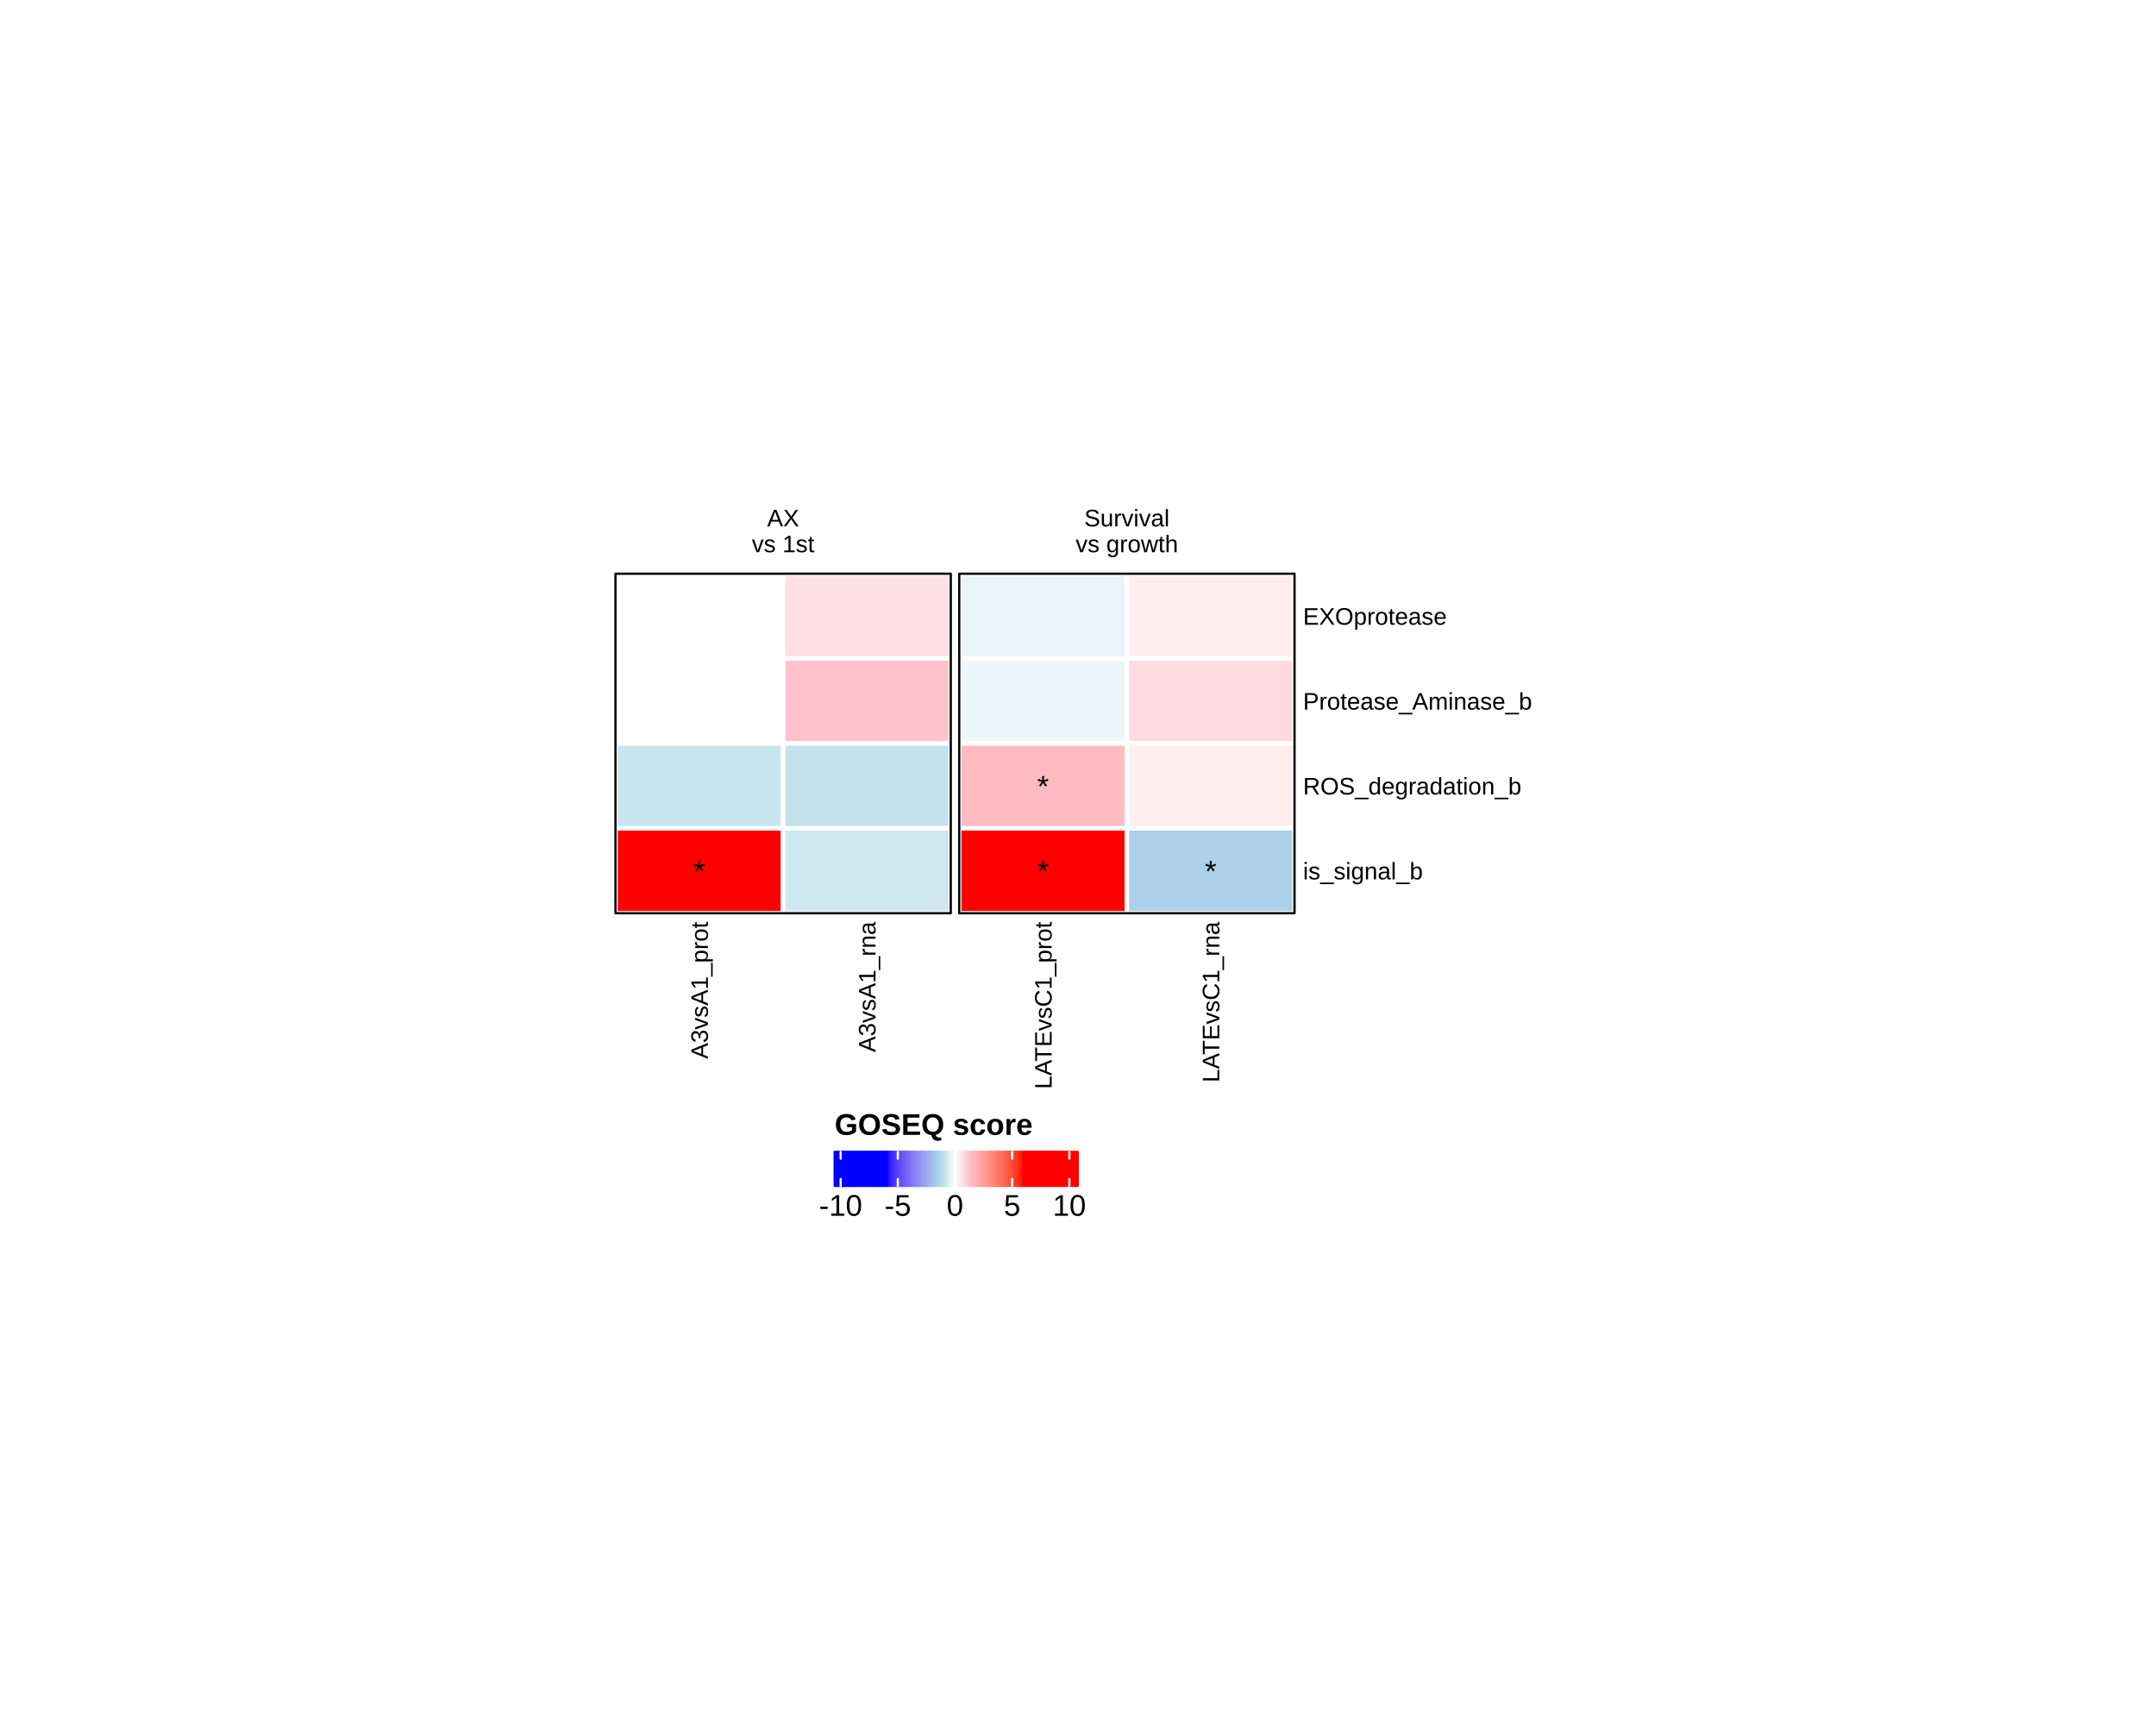
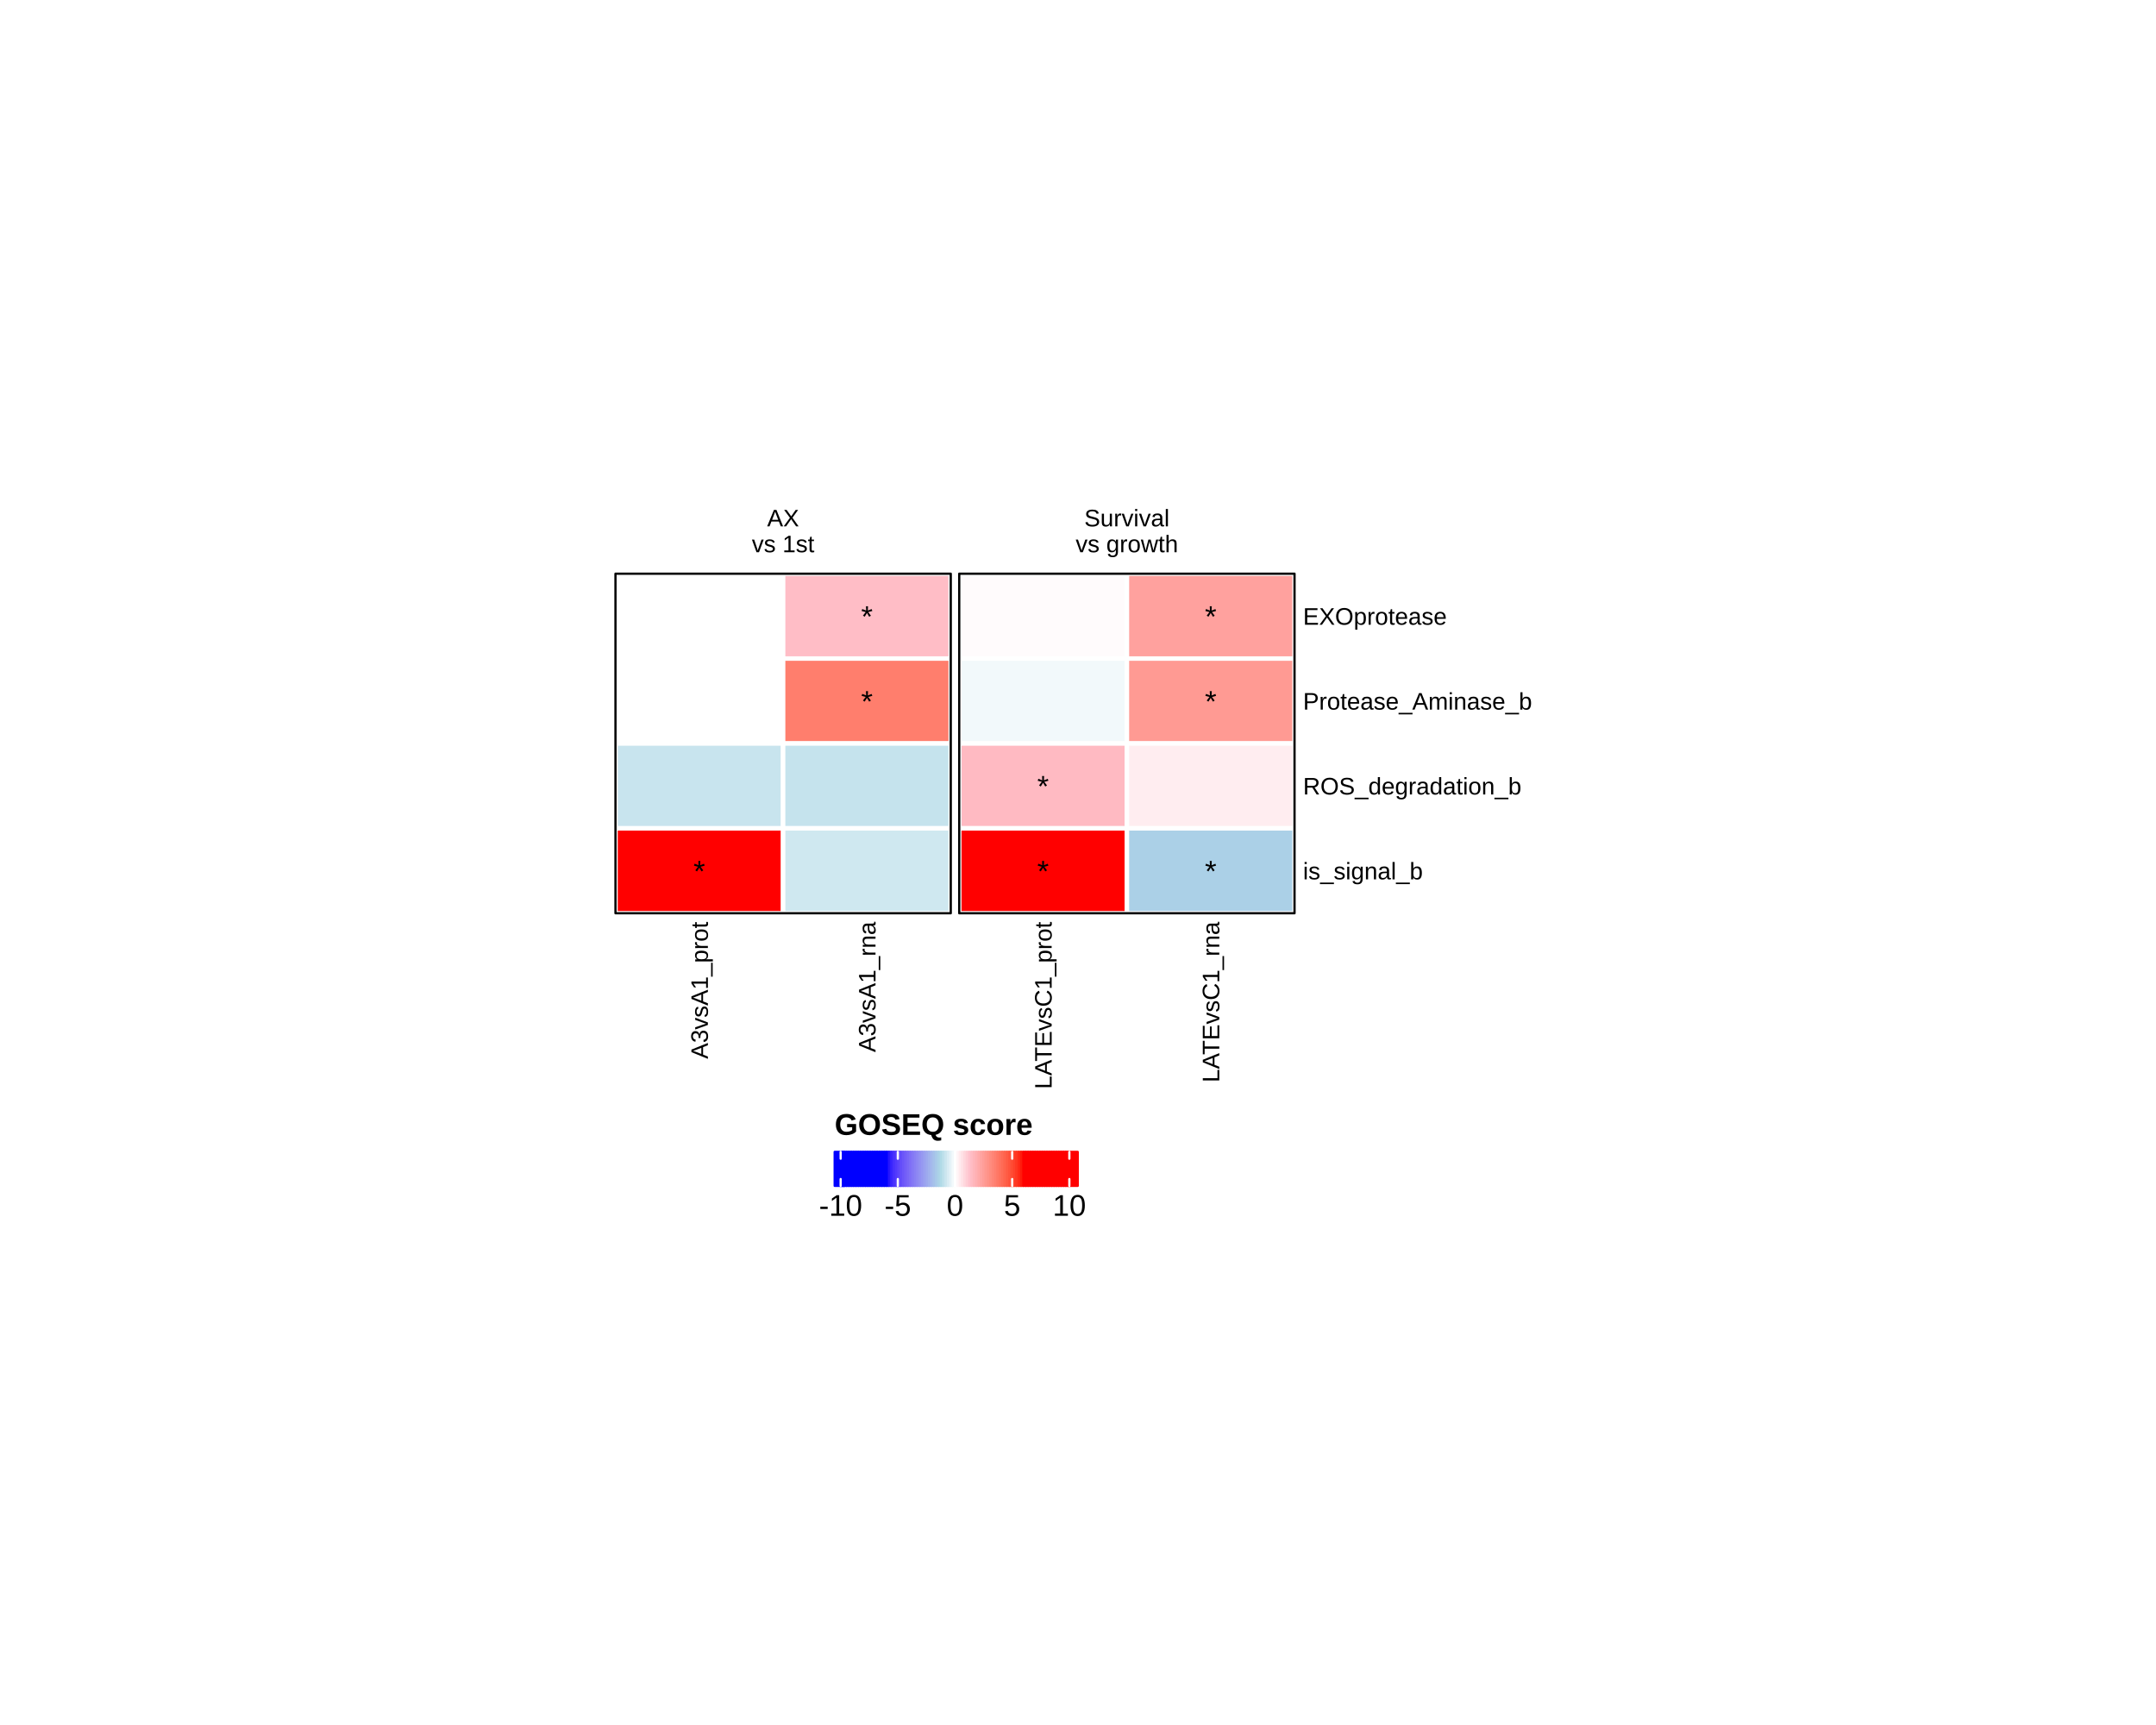
<svg xmlns="http://www.w3.org/2000/svg" class="svglite" width="720.00pt" height="576.00pt" viewBox="0 0 720.00 576.00">
  <defs>
    <style type="text/css">
    .svglite line, .svglite polyline, .svglite polygon, .svglite path, .svglite rect, .svglite circle {
      fill: none;
      stroke: #000000;
      stroke-linecap: round;
      stroke-linejoin: round;
      stroke-miterlimit: 10.00;
    }
    .svglite text {
      white-space: pre;
    }
  </style>
  </defs>
  <rect width="100%" height="100%" style="stroke: none; fill: #FFFFFF;" />
  <defs>
    <clipPath id="cpMC4wMHw3MjAuMDB8MC4wMHw1NzYuMDA=">
      <rect x="0.00" y="0.00" width="720.00" height="576.00" />
    </clipPath>
  </defs>
  <g clip-path="url(#cpMC4wMHw3MjAuMDB8MC4wMHw1NzYuMDA=)">
    <rect x="198.64" y="164.53" width="322.71" height="246.93" style="stroke-width: 0.75; stroke: #FFFFFF; fill: #FFFFFF;" />
    <rect x="205.54" y="191.56" width="55.98" height="28.35" style="stroke-width: 1.50; stroke: #FFFFFF; fill: #FFFFFF;" />
    <rect x="205.54" y="219.90" width="55.98" height="28.35" style="stroke-width: 1.50; stroke: #FFFFFF; fill: #FFFFFF;" />
    <rect x="205.54" y="248.25" width="55.98" height="28.35" style="stroke-width: 1.50; stroke: #FFFFFF; fill: #C8E4EE;" />
    <rect x="205.54" y="276.60" width="55.98" height="28.35" style="stroke-width: 1.50; stroke: #FFFFFF; fill: #FF0000;" />
-     <rect x="261.52" y="191.56" width="55.98" height="28.35" style="stroke-width: 1.50; stroke: #FFFFFF; fill: #FFE0E5;" />
-     <rect x="261.52" y="219.90" width="55.98" height="28.35" style="stroke-width: 1.50; stroke: #FFFFFF; fill: #FFC1CC;" />
+     <rect x="261.52" y="191.56" width="55.98" height="28.35" style="stroke-width: 1.50; stroke: #FFFFFF; fill: #FFBDC6;" />
+     <rect x="261.52" y="219.90" width="55.98" height="28.35" style="stroke-width: 1.50; stroke: #FFFFFF; fill: #FF7E6D;" />
    <rect x="261.52" y="248.25" width="55.98" height="28.35" style="stroke-width: 1.50; stroke: #FFFFFF; fill: #C5E3ED;" />
    <rect x="261.52" y="276.60" width="55.98" height="28.35" style="stroke-width: 1.50; stroke: #FFFFFF; fill: #CFE8F0;" />
+     <text x="289.52" y="209.31" text-anchor="middle" style="font-size: 10.00px; font-family: &quot;Arial&quot;;" textLength="3.90px" lengthAdjust="spacingAndGlyphs">*</text>
+     <text x="289.52" y="237.66" text-anchor="middle" style="font-size: 10.00px; font-family: &quot;Arial&quot;;" textLength="3.90px" lengthAdjust="spacingAndGlyphs">*</text>
    <text x="233.53" y="294.35" text-anchor="middle" style="font-size: 10.00px; font-family: &quot;Arial&quot;;" textLength="3.90px" lengthAdjust="spacingAndGlyphs">*</text>
    <rect x="205.54" y="191.56" width="111.97" height="113.39" style="stroke-width: 0.75;" />
-     <rect x="320.34" y="191.56" width="55.98" height="28.35" style="stroke-width: 1.50; stroke: #FFFFFF; fill: #EBF5F9;" />
-     <rect x="320.34" y="219.90" width="55.98" height="28.35" style="stroke-width: 1.50; stroke: #FFFFFF; fill: #EDF6F9;" />
+     <rect x="320.34" y="191.56" width="55.98" height="28.35" style="stroke-width: 1.50; stroke: #FFFFFF; fill: #FFFBFC;" />
+     <rect x="320.34" y="219.90" width="55.98" height="28.35" style="stroke-width: 1.50; stroke: #FFFFFF; fill: #F2F9FB;" />
    <rect x="320.34" y="248.25" width="55.98" height="28.35" style="stroke-width: 1.50; stroke: #FFFFFF; fill: #FFBAC2;" />
    <rect x="320.34" y="276.60" width="55.98" height="28.35" style="stroke-width: 1.50; stroke: #FFFFFF; fill: #FF0000;" />
-     <rect x="376.33" y="191.56" width="55.98" height="28.35" style="stroke-width: 1.50; stroke: #FFFFFF; fill: #FFEEF1;" />
-     <rect x="376.33" y="219.90" width="55.98" height="28.35" style="stroke-width: 1.50; stroke: #FFFFFF; fill: #FFDBE1;" />
+     <rect x="376.33" y="191.56" width="55.98" height="28.35" style="stroke-width: 1.50; stroke: #FFFFFF; fill: #FFA19E;" />
+     <rect x="376.33" y="219.90" width="55.98" height="28.35" style="stroke-width: 1.50; stroke: #FFFFFF; fill: #FF9A93;" />
    <rect x="376.33" y="248.25" width="55.98" height="28.35" style="stroke-width: 1.50; stroke: #FFFFFF; fill: #FFEDF0;" />
    <rect x="376.33" y="276.60" width="55.98" height="28.35" style="stroke-width: 1.50; stroke: #FFFFFF; fill: #ABD0E7;" />
+     <text x="404.32" y="209.31" text-anchor="middle" style="font-size: 10.00px; font-family: &quot;Arial&quot;;" textLength="3.90px" lengthAdjust="spacingAndGlyphs">*</text>
+     <text x="404.32" y="237.66" text-anchor="middle" style="font-size: 10.00px; font-family: &quot;Arial&quot;;" textLength="3.90px" lengthAdjust="spacingAndGlyphs">*</text>
    <text x="348.33" y="266.00" text-anchor="middle" style="font-size: 10.00px; font-family: &quot;Arial&quot;;" textLength="3.90px" lengthAdjust="spacingAndGlyphs">*</text>
    <text x="348.33" y="294.35" text-anchor="middle" style="font-size: 10.00px; font-family: &quot;Arial&quot;;" textLength="3.90px" lengthAdjust="spacingAndGlyphs">*</text>
    <text x="404.32" y="294.35" text-anchor="middle" style="font-size: 10.00px; font-family: &quot;Arial&quot;;" textLength="3.90px" lengthAdjust="spacingAndGlyphs">*</text>
    <rect x="320.34" y="191.56" width="111.97" height="113.39" style="stroke-width: 0.75;" />
    <text x="261.52" y="175.76" text-anchor="middle" style="font-size: 8.00px; font-family: &quot;Arial&quot;;" textLength="10.67px" lengthAdjust="spacingAndGlyphs">AX</text>
    <text x="261.52" y="184.40" text-anchor="middle" style="font-size: 8.00px; font-family: &quot;Arial&quot;;" textLength="20.91px" lengthAdjust="spacingAndGlyphs">vs 1st</text>
    <text x="376.33" y="175.76" text-anchor="middle" style="font-size: 8.00px; font-family: &quot;Arial&quot;;" textLength="28.46px" lengthAdjust="spacingAndGlyphs">Survival</text>
    <text x="376.33" y="184.40" text-anchor="middle" style="font-size: 8.00px; font-family: &quot;Arial&quot;;" textLength="34.24px" lengthAdjust="spacingAndGlyphs">vs growth</text>
    <text x="435.15" y="208.60" style="font-size: 8.00px; font-family: &quot;Arial&quot;;" textLength="48.03px" lengthAdjust="spacingAndGlyphs">EXOprotease</text>
    <text x="435.15" y="236.94" style="font-size: 8.00px; font-family: &quot;Arial&quot;;" textLength="76.50px" lengthAdjust="spacingAndGlyphs">Protease_Aminase_b</text>
    <text x="435.15" y="265.29" style="font-size: 8.00px; font-family: &quot;Arial&quot;;" textLength="72.94px" lengthAdjust="spacingAndGlyphs">ROS_degradation_b</text>
    <text x="435.15" y="293.63" style="font-size: 8.00px; font-family: &quot;Arial&quot;;" textLength="40.04px" lengthAdjust="spacingAndGlyphs">is_signal_b</text>
    <text transform="translate(236.40,307.78) rotate(-90)" text-anchor="end" style="font-size: 8.00px; font-family: &quot;Arial&quot;;" textLength="45.81px" lengthAdjust="spacingAndGlyphs">A3vsA1_prot</text>
    <text transform="translate(292.38,307.78) rotate(-90)" text-anchor="end" style="font-size: 8.00px; font-family: &quot;Arial&quot;;" textLength="43.59px" lengthAdjust="spacingAndGlyphs">A3vsA1_rna</text>
    <text transform="translate(351.20,307.78) rotate(-90)" text-anchor="end" style="font-size: 8.00px; font-family: &quot;Arial&quot;;" textLength="55.89px" lengthAdjust="spacingAndGlyphs">LATEvsC1_prot</text>
    <text transform="translate(407.18,307.78) rotate(-90)" text-anchor="end" style="font-size: 8.00px; font-family: &quot;Arial&quot;;" textLength="53.66px" lengthAdjust="spacingAndGlyphs">LATEvsC1_rna</text>
    <text x="278.74" y="378.95" style="font-size: 10.00px; font-weight: bold; font-family: &quot;Arial&quot;;" textLength="66.14px" lengthAdjust="spacingAndGlyphs">GOSEQ score</text>
    <text x="280.74" y="405.97" text-anchor="middle" style="font-size: 10.00px; font-family: &quot;Arial&quot;;" textLength="14.46px" lengthAdjust="spacingAndGlyphs">-10</text>
    <text x="299.83" y="405.97" text-anchor="middle" style="font-size: 10.00px; font-family: &quot;Arial&quot;;" textLength="8.90px" lengthAdjust="spacingAndGlyphs">-5</text>
    <text x="318.93" y="405.97" text-anchor="middle" style="font-size: 10.00px; font-family: &quot;Arial&quot;;" textLength="5.57px" lengthAdjust="spacingAndGlyphs">0</text>
    <text x="338.02" y="405.97" text-anchor="middle" style="font-size: 10.00px; font-family: &quot;Arial&quot;;" textLength="5.57px" lengthAdjust="spacingAndGlyphs">5</text>
    <text x="357.11" y="405.97" text-anchor="middle" style="font-size: 10.00px; font-family: &quot;Arial&quot;;" textLength="11.13px" lengthAdjust="spacingAndGlyphs">10</text>
    <rect x="278.74" y="384.63" width="3.19" height="11.34" style="stroke-width: 0.75; stroke: #0000FF; fill: #0000FF;" />
    <rect x="281.13" y="384.63" width="0.79" height="11.34" style="stroke-width: 0.75; stroke: #0000FF; fill: #0000FF;" />
    <rect x="281.92" y="384.63" width="0.79" height="11.34" style="stroke-width: 0.75; stroke: #0000FF; fill: #0000FF;" />
    <rect x="282.70" y="384.63" width="0.79" height="11.34" style="stroke-width: 0.75; stroke: #0000FF; fill: #0000FF;" />
    <rect x="283.49" y="384.63" width="0.79" height="11.34" style="stroke-width: 0.75; stroke: #0000FF; fill: #0000FF;" />
    <rect x="284.28" y="384.63" width="0.79" height="11.34" style="stroke-width: 0.75; stroke: #0000FF; fill: #0000FF;" />
    <rect x="285.07" y="384.63" width="0.79" height="11.34" style="stroke-width: 0.75; stroke: #0000FF; fill: #0000FF;" />
    <rect x="285.85" y="384.63" width="0.79" height="11.34" style="stroke-width: 0.75; stroke: #0000FF; fill: #0000FF;" />
    <rect x="286.64" y="384.63" width="0.79" height="11.34" style="stroke-width: 0.75; stroke: #0000FF; fill: #0000FF;" />
    <rect x="287.43" y="384.63" width="0.79" height="11.34" style="stroke-width: 0.75; stroke: #0000FF; fill: #0000FF;" />
    <rect x="288.22" y="384.63" width="0.79" height="11.34" style="stroke-width: 0.75; stroke: #0000FF; fill: #0000FF;" />
    <rect x="289.00" y="384.63" width="0.79" height="11.34" style="stroke-width: 0.75; stroke: #0000FF; fill: #0000FF;" />
    <rect x="289.79" y="384.63" width="0.79" height="11.34" style="stroke-width: 0.75; stroke: #0000FF; fill: #0000FF;" />
    <rect x="290.58" y="384.63" width="0.79" height="11.34" style="stroke-width: 0.75; stroke: #0000FF; fill: #0000FF;" />
    <rect x="291.37" y="384.63" width="0.79" height="11.34" style="stroke-width: 0.75; stroke: #0000FF; fill: #0000FF;" />
    <rect x="292.15" y="384.63" width="0.79" height="11.34" style="stroke-width: 0.75; stroke: #0000FF; fill: #0000FF;" />
    <rect x="292.94" y="384.63" width="0.79" height="11.34" style="stroke-width: 0.75; stroke: #0000FF; fill: #0000FF;" />
    <rect x="293.73" y="384.63" width="0.79" height="11.34" style="stroke-width: 0.75; stroke: #0000FF; fill: #0000FF;" />
    <rect x="294.52" y="384.63" width="0.79" height="11.34" style="stroke-width: 0.75; stroke: #0000FF; fill: #0000FF;" />
    <rect x="295.30" y="384.63" width="0.79" height="11.34" style="stroke-width: 0.75; stroke: #0000FF; fill: #0000FF;" />
    <rect x="296.09" y="384.63" width="0.79" height="11.34" style="stroke-width: 0.75; stroke: #0000FF; fill: #0000FF;" />
    <rect x="296.88" y="384.63" width="0.79" height="11.34" style="stroke-width: 0.75; stroke: #2414FE; fill: #2414FE;" />
    <rect x="297.67" y="384.63" width="0.79" height="11.34" style="stroke-width: 0.75; stroke: #3924FE; fill: #3924FE;" />
    <rect x="298.45" y="384.63" width="0.79" height="11.34" style="stroke-width: 0.75; stroke: #4730FD; fill: #4730FD;" />
    <rect x="299.24" y="384.63" width="0.79" height="11.34" style="stroke-width: 0.75; stroke: #523AFC; fill: #523AFC;" />
    <rect x="300.03" y="384.63" width="0.79" height="11.34" style="stroke-width: 0.75; stroke: #5C44FB; fill: #5C44FB;" />
    <rect x="300.81" y="384.63" width="0.79" height="11.34" style="stroke-width: 0.75; stroke: #644DFA; fill: #644DFA;" />
    <rect x="301.60" y="384.63" width="0.79" height="11.34" style="stroke-width: 0.75; stroke: #6C56F9; fill: #6C56F9;" />
    <rect x="302.39" y="384.63" width="0.79" height="11.34" style="stroke-width: 0.75; stroke: #735EF8; fill: #735EF8;" />
    <rect x="303.18" y="384.63" width="0.79" height="11.34" style="stroke-width: 0.75; stroke: #7967F7; fill: #7967F7;" />
    <rect x="303.96" y="384.63" width="0.79" height="11.34" style="stroke-width: 0.75; stroke: #7F6FF6; fill: #7F6FF6;" />
    <rect x="304.75" y="384.63" width="0.79" height="11.34" style="stroke-width: 0.75; stroke: #8478F5; fill: #8478F5;" />
    <rect x="305.54" y="384.63" width="0.79" height="11.34" style="stroke-width: 0.75; stroke: #8980F4; fill: #8980F4;" />
    <rect x="306.33" y="384.63" width="0.79" height="11.34" style="stroke-width: 0.75; stroke: #8E88F3; fill: #8E88F3;" />
    <rect x="307.11" y="384.63" width="0.79" height="11.34" style="stroke-width: 0.75; stroke: #9290F2; fill: #9290F2;" />
    <rect x="307.90" y="384.63" width="0.79" height="11.34" style="stroke-width: 0.75; stroke: #9698F1; fill: #9698F1;" />
    <rect x="308.69" y="384.63" width="0.79" height="11.34" style="stroke-width: 0.75; stroke: #9AA1F0; fill: #9AA1F0;" />
    <rect x="309.48" y="384.63" width="0.79" height="11.34" style="stroke-width: 0.75; stroke: #9DA9EE; fill: #9DA9EE;" />
    <rect x="310.26" y="384.63" width="0.79" height="11.34" style="stroke-width: 0.75; stroke: #A1B1ED; fill: #A1B1ED;" />
    <rect x="311.05" y="384.63" width="0.79" height="11.34" style="stroke-width: 0.75; stroke: #A4B9EC; fill: #A4B9EC;" />
    <rect x="311.84" y="384.63" width="0.79" height="11.34" style="stroke-width: 0.75; stroke: #A6C1EA; fill: #A6C1EA;" />
    <rect x="312.63" y="384.63" width="0.79" height="11.34" style="stroke-width: 0.75; stroke: #A9CAE9; fill: #A9CAE9;" />
    <rect x="313.41" y="384.63" width="0.79" height="11.34" style="stroke-width: 0.75; stroke: #ABD2E7; fill: #ABD2E7;" />
    <rect x="314.20" y="384.63" width="0.79" height="11.34" style="stroke-width: 0.75; stroke: #B0DAE7; fill: #B0DAE7;" />
    <rect x="314.99" y="384.63" width="0.79" height="11.34" style="stroke-width: 0.75; stroke: #BEE0EB; fill: #BEE0EB;" />
    <rect x="315.78" y="384.63" width="0.79" height="11.34" style="stroke-width: 0.75; stroke: #CBE6EF; fill: #CBE6EF;" />
    <rect x="316.56" y="384.63" width="0.79" height="11.34" style="stroke-width: 0.75; stroke: #D8ECF3; fill: #D8ECF3;" />
    <rect x="317.35" y="384.63" width="0.79" height="11.34" style="stroke-width: 0.75; stroke: #E5F2F7; fill: #E5F2F7;" />
    <rect x="318.14" y="384.63" width="0.79" height="11.34" style="stroke-width: 0.75; stroke: #F2F9FB; fill: #F2F9FB;" />
    <rect x="318.93" y="384.63" width="0.79" height="11.34" style="stroke-width: 0.75; stroke: #FFFFFF; fill: #FFFFFF;" />
    <rect x="319.71" y="384.63" width="0.79" height="11.34" style="stroke-width: 0.75; stroke: #FFF5F7; fill: #FFF5F7;" />
    <rect x="320.50" y="384.63" width="0.79" height="11.34" style="stroke-width: 0.75; stroke: #FFEBEE; fill: #FFEBEE;" />
    <rect x="321.29" y="384.63" width="0.79" height="11.34" style="stroke-width: 0.75; stroke: #FFE1E6; fill: #FFE1E6;" />
    <rect x="322.07" y="384.63" width="0.79" height="11.34" style="stroke-width: 0.75; stroke: #FFD7DD; fill: #FFD7DD;" />
    <rect x="322.86" y="384.63" width="0.79" height="11.34" style="stroke-width: 0.75; stroke: #FFCDD5; fill: #FFCDD5;" />
    <rect x="323.65" y="384.63" width="0.79" height="11.34" style="stroke-width: 0.75; stroke: #FFC2CD; fill: #FFC2CD;" />
    <rect x="324.44" y="384.63" width="0.79" height="11.34" style="stroke-width: 0.75; stroke: #FFBCC4; fill: #FFBCC4;" />
    <rect x="325.22" y="384.63" width="0.79" height="11.34" style="stroke-width: 0.75; stroke: #FFB6BB; fill: #FFB6BB;" />
    <rect x="326.01" y="384.63" width="0.79" height="11.34" style="stroke-width: 0.75; stroke: #FFB0B3; fill: #FFB0B3;" />
    <rect x="326.80" y="384.63" width="0.79" height="11.34" style="stroke-width: 0.75; stroke: #FFAAAA; fill: #FFAAAA;" />
    <rect x="327.59" y="384.63" width="0.79" height="11.34" style="stroke-width: 0.75; stroke: #FFA4A1; fill: #FFA4A1;" />
    <rect x="328.37" y="384.63" width="0.79" height="11.34" style="stroke-width: 0.75; stroke: #FF9E99; fill: #FF9E99;" />
    <rect x="329.16" y="384.63" width="0.79" height="11.34" style="stroke-width: 0.75; stroke: #FF9890; fill: #FF9890;" />
    <rect x="329.95" y="384.63" width="0.79" height="11.34" style="stroke-width: 0.75; stroke: #FF9288; fill: #FF9288;" />
    <rect x="330.74" y="384.63" width="0.79" height="11.34" style="stroke-width: 0.75; stroke: #FF8C7F; fill: #FF8C7F;" />
    <rect x="331.52" y="384.63" width="0.79" height="11.34" style="stroke-width: 0.75; stroke: #FF8577; fill: #FF8577;" />
    <rect x="332.31" y="384.63" width="0.79" height="11.34" style="stroke-width: 0.75; stroke: #FF7F6F; fill: #FF7F6F;" />
    <rect x="333.10" y="384.63" width="0.79" height="11.34" style="stroke-width: 0.75; stroke: #FF7866; fill: #FF7866;" />
    <rect x="333.89" y="384.63" width="0.79" height="11.34" style="stroke-width: 0.75; stroke: #FF725E; fill: #FF725E;" />
    <rect x="334.67" y="384.63" width="0.79" height="11.34" style="stroke-width: 0.75; stroke: #FF6B56; fill: #FF6B56;" />
    <rect x="335.46" y="384.63" width="0.79" height="11.34" style="stroke-width: 0.75; stroke: #FF644D; fill: #FF644D;" />
    <rect x="336.25" y="384.63" width="0.79" height="11.34" style="stroke-width: 0.75; stroke: #FF5C45; fill: #FF5C45;" />
    <rect x="337.04" y="384.63" width="0.79" height="11.34" style="stroke-width: 0.75; stroke: #FF543D; fill: #FF543D;" />
    <rect x="337.82" y="384.63" width="0.79" height="11.34" style="stroke-width: 0.75; stroke: #FF4C34; fill: #FF4C34;" />
    <rect x="338.61" y="384.63" width="0.79" height="11.34" style="stroke-width: 0.75; stroke: #FF422C; fill: #FF422C;" />
    <rect x="339.40" y="384.63" width="0.79" height="11.34" style="stroke-width: 0.75; stroke: #FF3822; fill: #FF3822;" />
    <rect x="340.19" y="384.63" width="0.79" height="11.34" style="stroke-width: 0.75; stroke: #FF2B18; fill: #FF2B18;" />
    <rect x="340.97" y="384.63" width="0.79" height="11.34" style="stroke-width: 0.75; stroke: #FF1A0C; fill: #FF1A0C;" />
    <rect x="341.76" y="384.63" width="0.79" height="11.34" style="stroke-width: 0.75; stroke: #FF0000; fill: #FF0000;" />
    <rect x="342.55" y="384.63" width="0.79" height="11.34" style="stroke-width: 0.75; stroke: #FF0000; fill: #FF0000;" />
    <rect x="343.34" y="384.63" width="0.79" height="11.34" style="stroke-width: 0.75; stroke: #FF0000; fill: #FF0000;" />
    <rect x="344.12" y="384.63" width="0.79" height="11.34" style="stroke-width: 0.75; stroke: #FF0000; fill: #FF0000;" />
    <rect x="344.91" y="384.63" width="0.79" height="11.34" style="stroke-width: 0.75; stroke: #FF0000; fill: #FF0000;" />
    <rect x="345.70" y="384.63" width="0.79" height="11.34" style="stroke-width: 0.75; stroke: #FF0000; fill: #FF0000;" />
    <rect x="346.48" y="384.63" width="0.79" height="11.34" style="stroke-width: 0.75; stroke: #FF0000; fill: #FF0000;" />
    <rect x="347.27" y="384.63" width="0.79" height="11.34" style="stroke-width: 0.75; stroke: #FF0000; fill: #FF0000;" />
    <rect x="348.06" y="384.63" width="0.79" height="11.34" style="stroke-width: 0.75; stroke: #FF0000; fill: #FF0000;" />
    <rect x="348.85" y="384.63" width="0.79" height="11.34" style="stroke-width: 0.75; stroke: #FF0000; fill: #FF0000;" />
    <rect x="349.63" y="384.63" width="0.79" height="11.34" style="stroke-width: 0.75; stroke: #FF0000; fill: #FF0000;" />
    <rect x="350.42" y="384.63" width="0.79" height="11.34" style="stroke-width: 0.75; stroke: #FF0000; fill: #FF0000;" />
    <rect x="351.21" y="384.63" width="0.79" height="11.34" style="stroke-width: 0.75; stroke: #FF0000; fill: #FF0000;" />
    <rect x="352.00" y="384.63" width="0.79" height="11.34" style="stroke-width: 0.75; stroke: #FF0000; fill: #FF0000;" />
    <rect x="352.78" y="384.63" width="0.79" height="11.34" style="stroke-width: 0.75; stroke: #FF0000; fill: #FF0000;" />
    <rect x="353.57" y="384.63" width="0.79" height="11.34" style="stroke-width: 0.75; stroke: #FF0000; fill: #FF0000;" />
    <rect x="354.36" y="384.63" width="0.79" height="11.34" style="stroke-width: 0.75; stroke: #FF0000; fill: #FF0000;" />
    <rect x="355.15" y="384.63" width="0.79" height="11.34" style="stroke-width: 0.75; stroke: #FF0000; fill: #FF0000;" />
    <rect x="355.93" y="384.63" width="0.79" height="11.34" style="stroke-width: 0.75; stroke: #FF0000; fill: #FF0000;" />
    <rect x="356.72" y="384.63" width="3.19" height="11.34" style="stroke-width: 0.75; stroke: #FF0000; fill: #FF0000;" />
    <line x1="280.74" y1="395.97" x2="280.74" y2="393.70" style="stroke-width: 0.75; stroke: #FFFFFF;" />
    <line x1="299.83" y1="395.97" x2="299.83" y2="393.70" style="stroke-width: 0.75; stroke: #FFFFFF;" />
    <line x1="318.93" y1="395.97" x2="318.93" y2="393.70" style="stroke-width: 0.75; stroke: #FFFFFF;" />
    <line x1="338.02" y1="395.97" x2="338.02" y2="393.70" style="stroke-width: 0.75; stroke: #FFFFFF;" />
    <line x1="357.11" y1="395.97" x2="357.11" y2="393.70" style="stroke-width: 0.75; stroke: #FFFFFF;" />
    <line x1="280.74" y1="386.90" x2="280.74" y2="384.63" style="stroke-width: 0.75; stroke: #FFFFFF;" />
    <line x1="299.83" y1="386.90" x2="299.83" y2="384.63" style="stroke-width: 0.75; stroke: #FFFFFF;" />
    <line x1="318.93" y1="386.90" x2="318.93" y2="384.63" style="stroke-width: 0.75; stroke: #FFFFFF;" />
    <line x1="338.02" y1="386.90" x2="338.02" y2="384.63" style="stroke-width: 0.75; stroke: #FFFFFF;" />
    <line x1="357.11" y1="386.90" x2="357.11" y2="384.63" style="stroke-width: 0.75; stroke: #FFFFFF;" />
  </g>
</svg>
